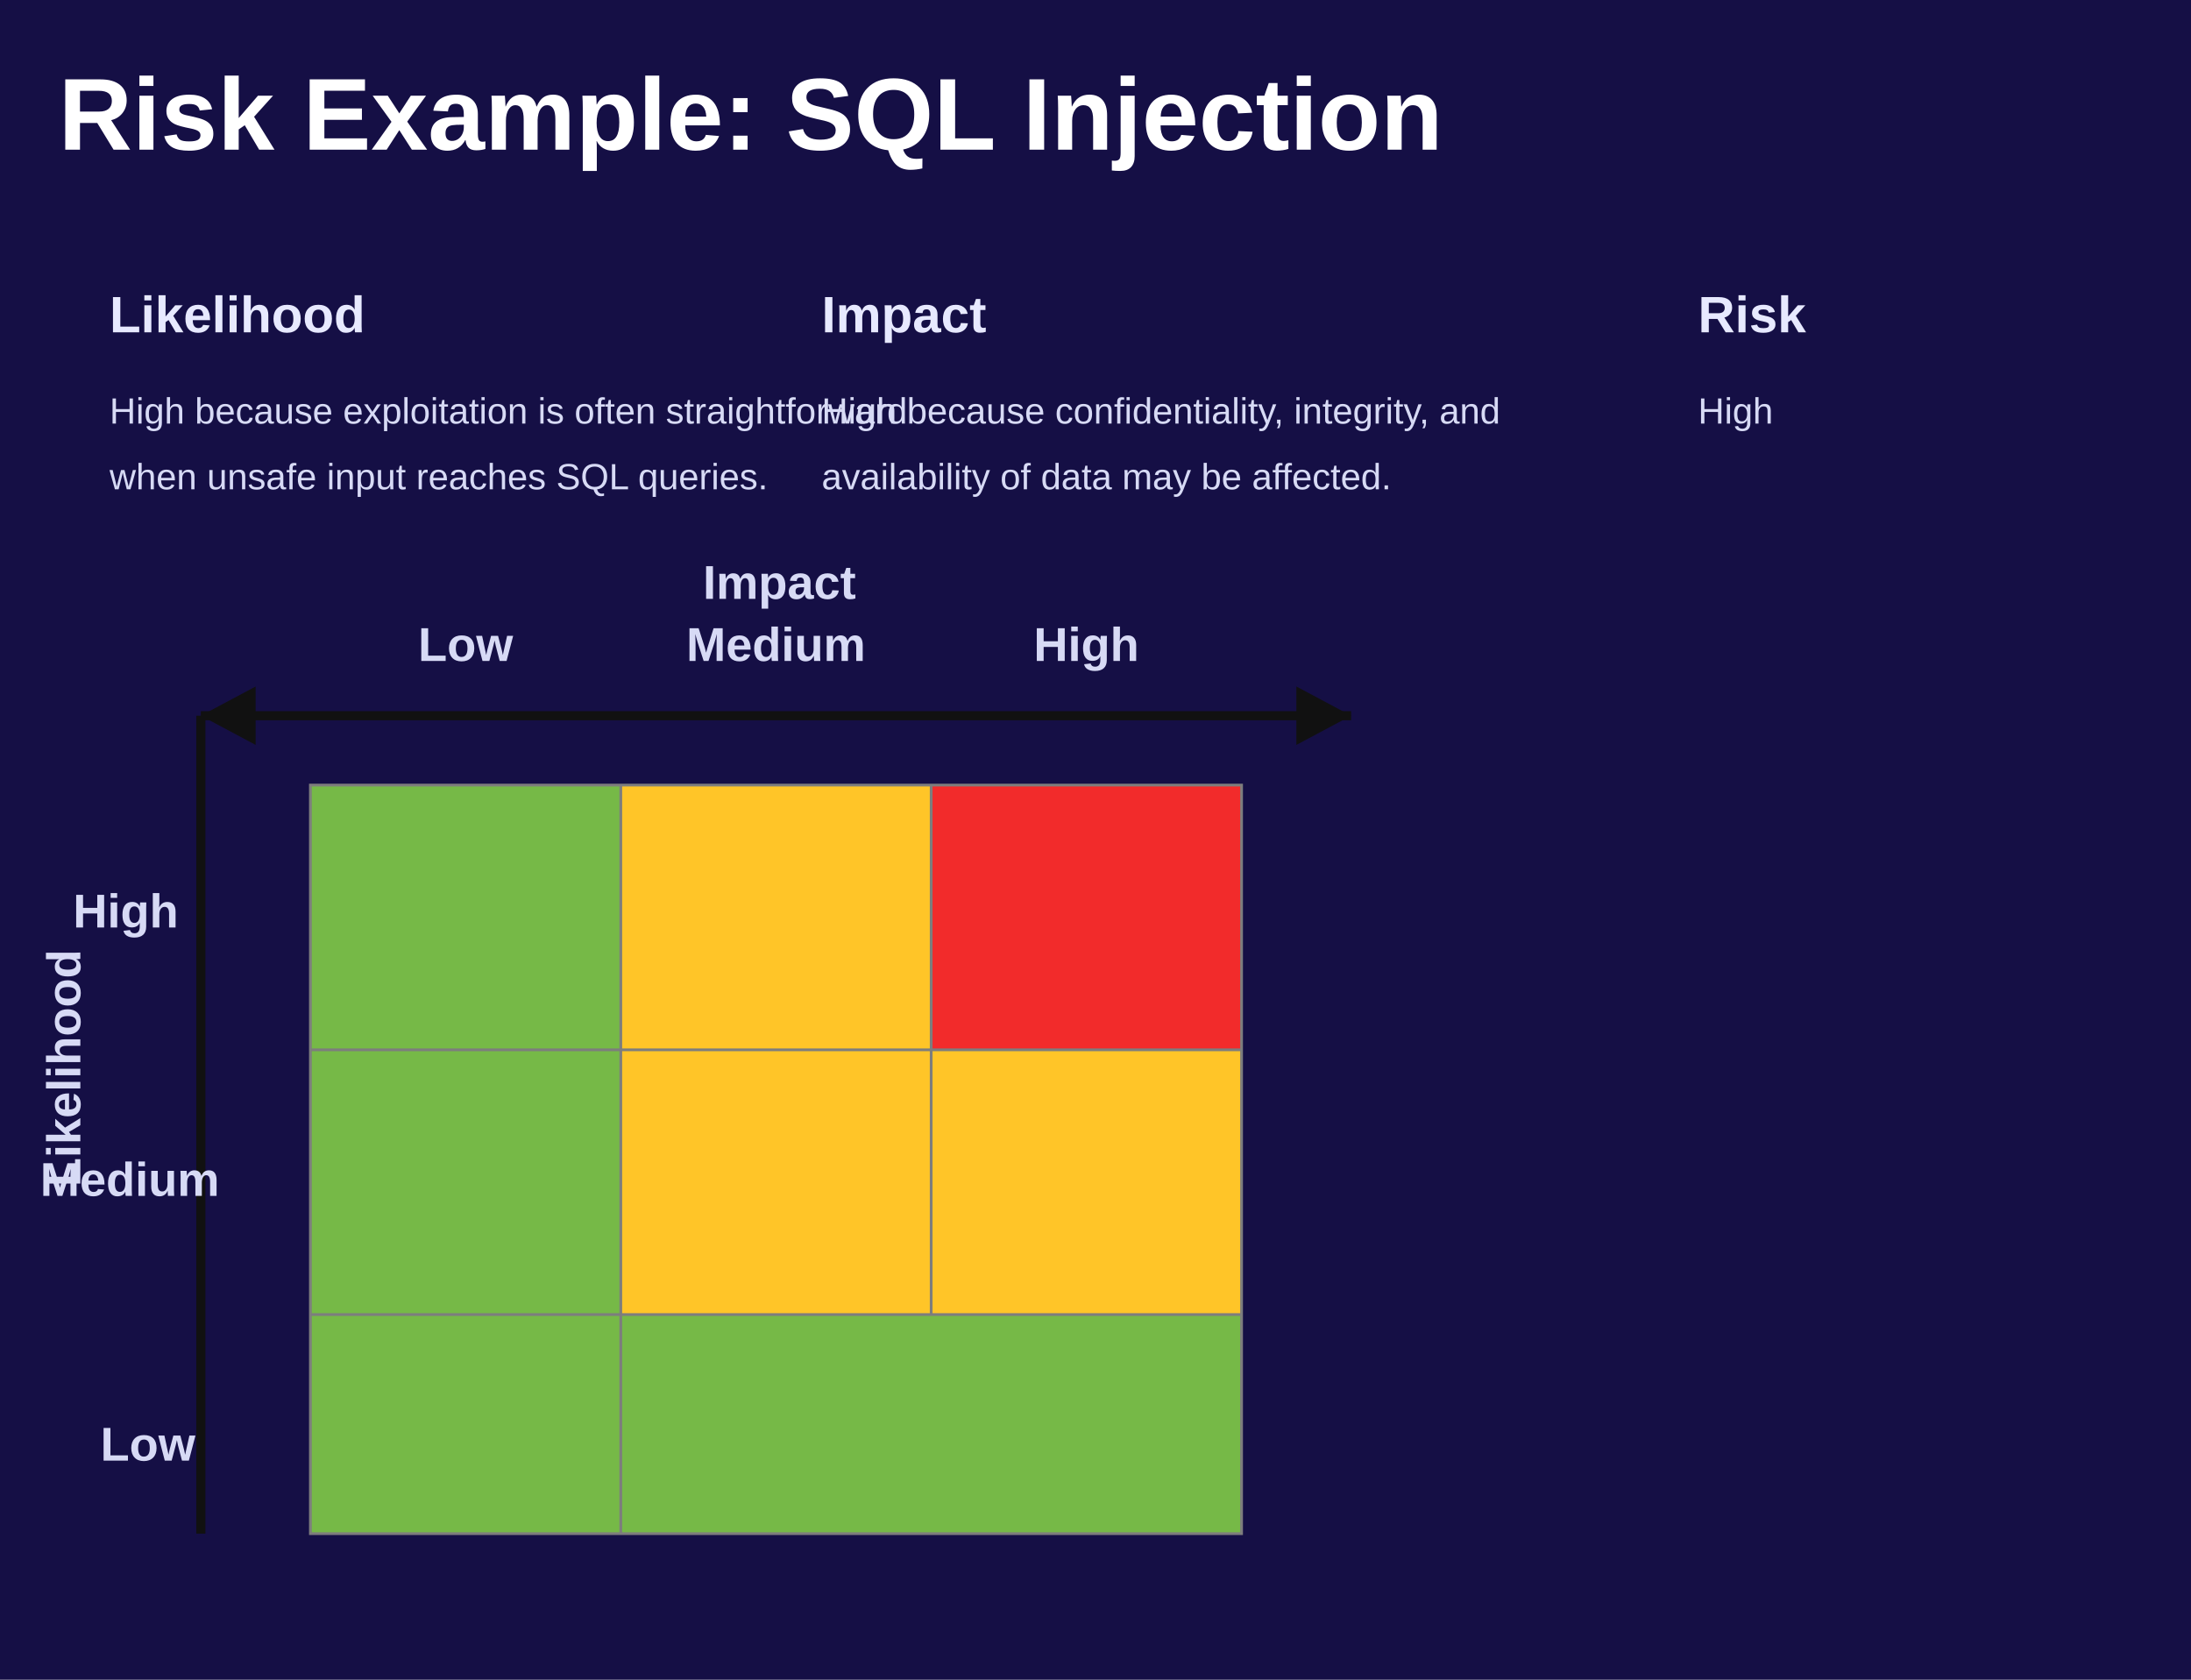
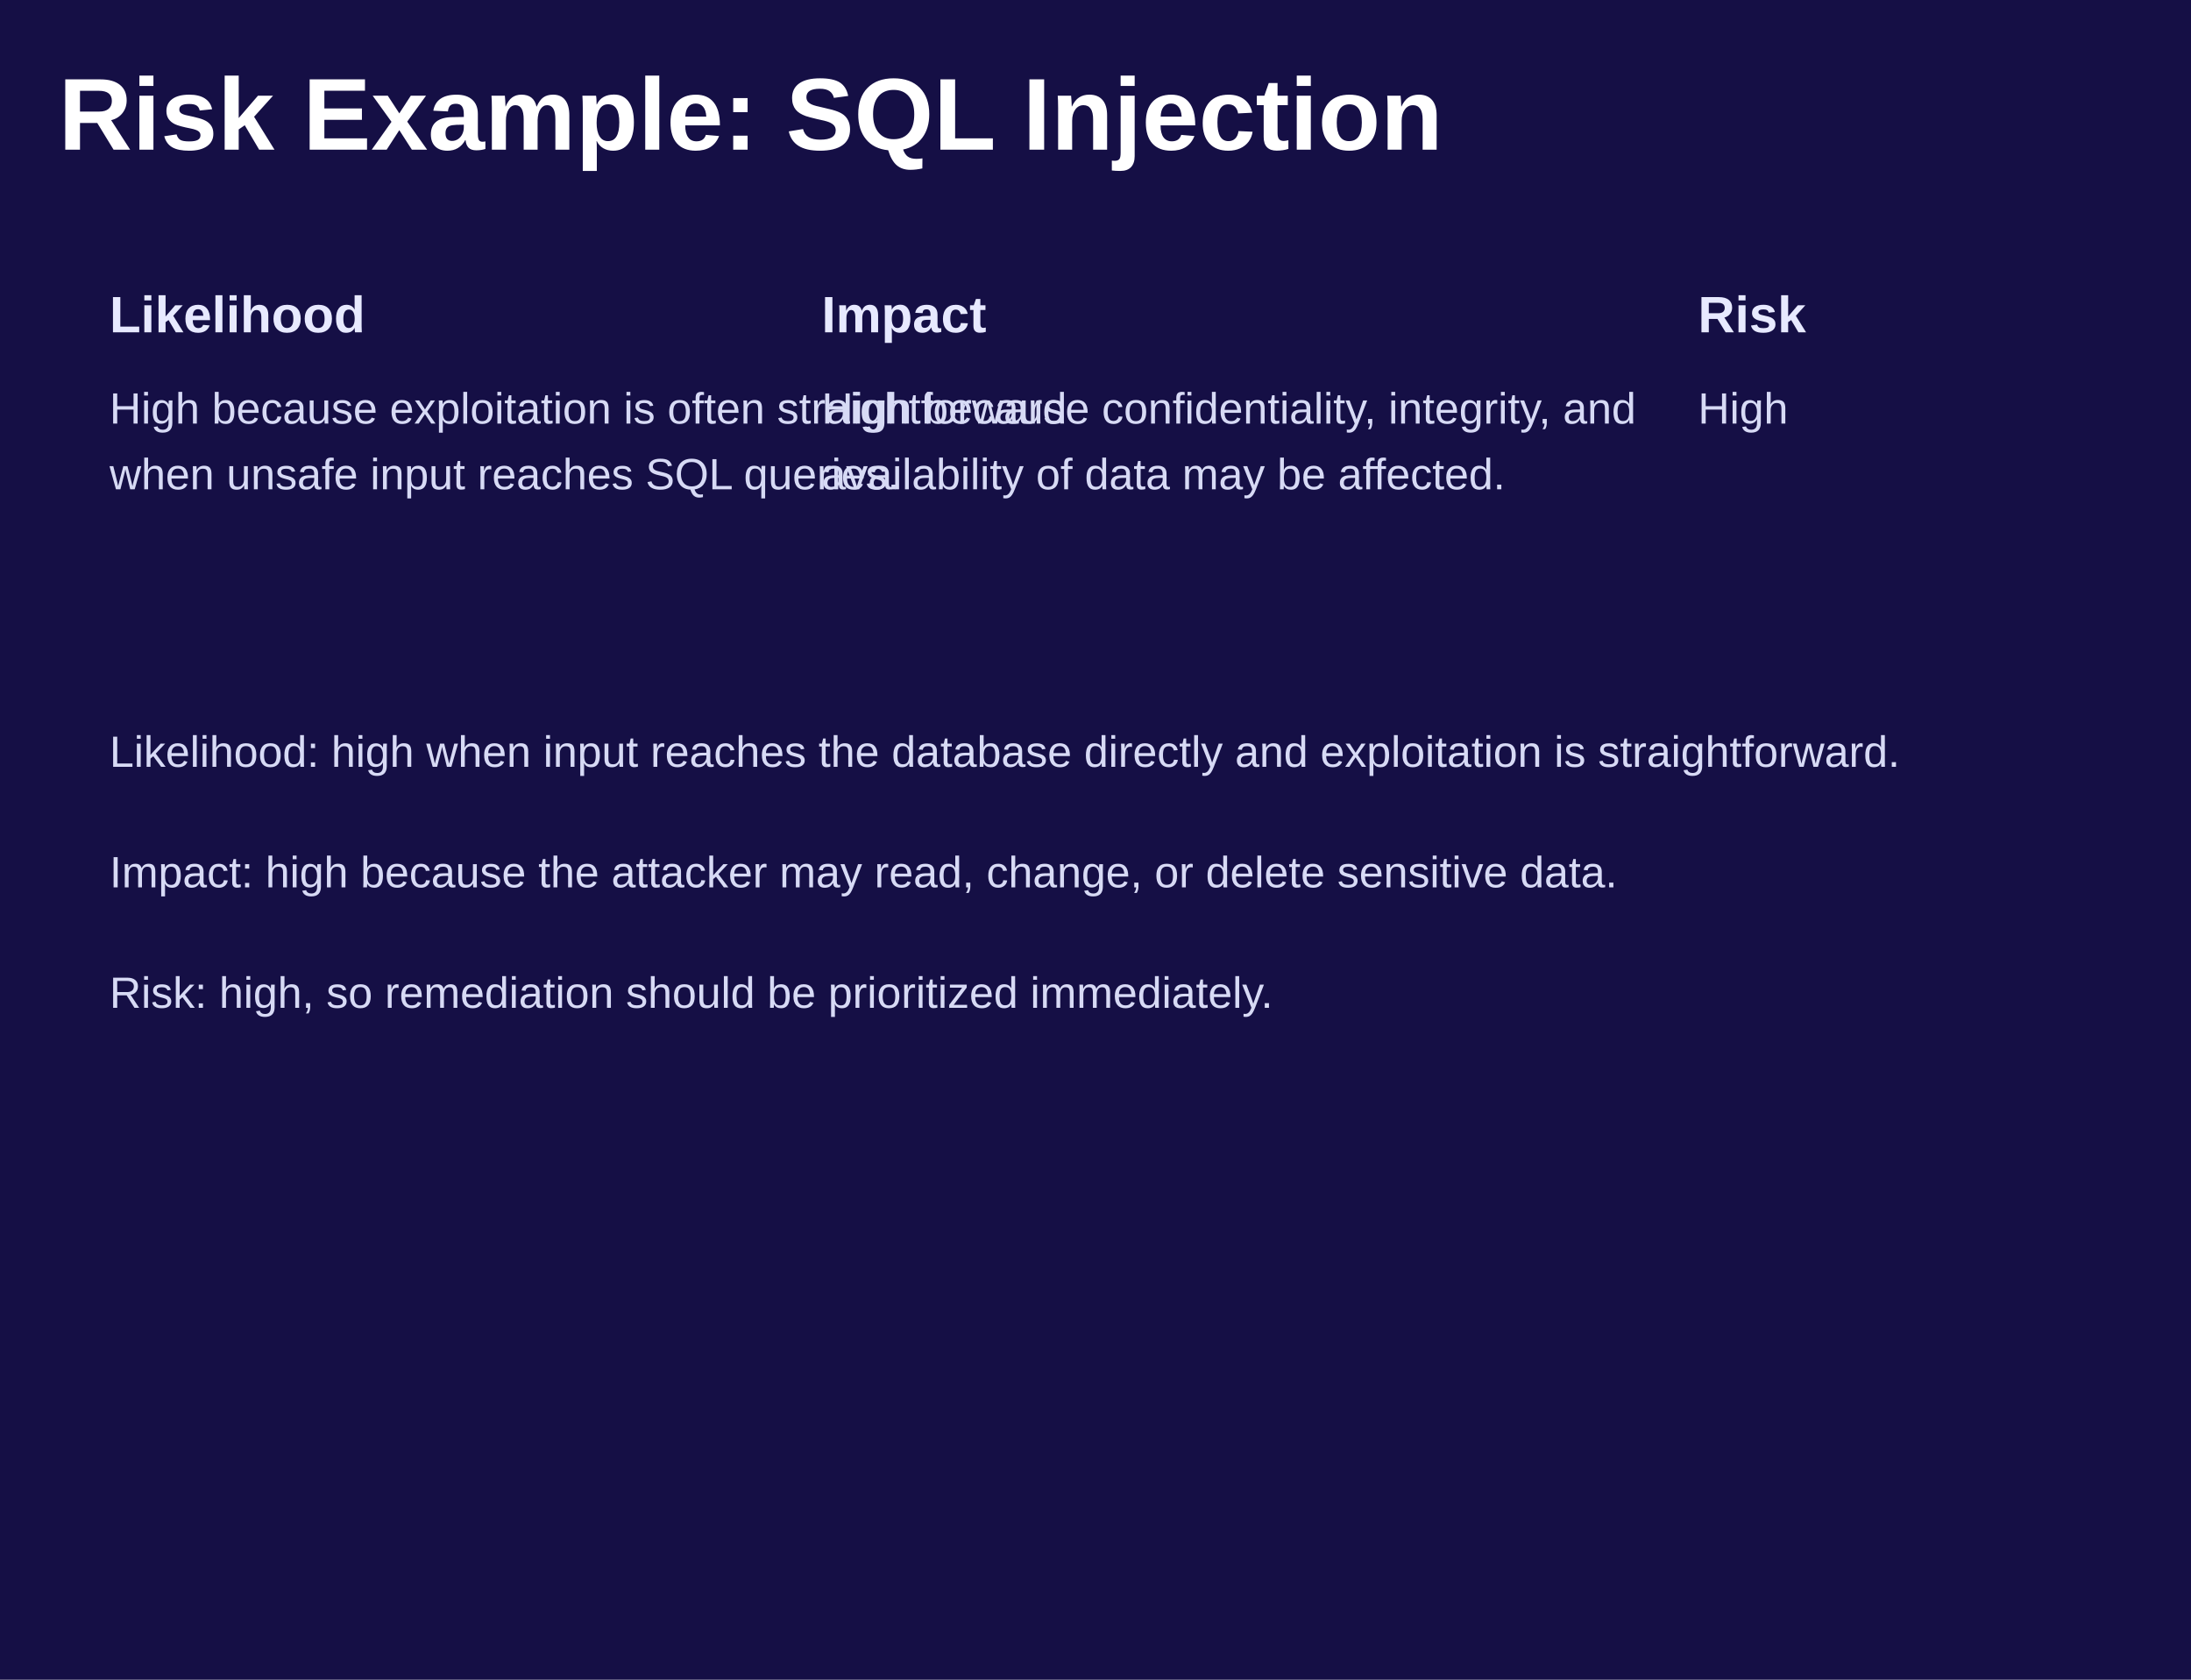
<svg xmlns="http://www.w3.org/2000/svg" width="1200" height="920" viewBox="0 0 1200 920" role="img" aria-labelledby="title desc">
  <defs>
    <style>
      .bg { fill: #150f45; }
      .title { fill: #ffffff; font: 700 56px 'Segoe UI', Arial, sans-serif; }
      .heading { fill: #e7e9ff; font: 700 28px 'Segoe UI', Arial, sans-serif; }
-       .body { fill: #d7daf5; font: 400 20px 'Segoe UI', Arial, sans-serif; }
-       .axis { stroke: #111111; stroke-width: 5; }
-       .grid { stroke: #7d7d7d; stroke-width: 1.5; fill: none; }
-       .label { fill: #1c1c1c; font: 700 24px 'Segoe UI', Arial, sans-serif; }
-       .matrix-label { fill: #d7daf5; font: 700 26px 'Segoe UI', Arial, sans-serif; }
-       .cell-low { fill: #76b947; }
-       .cell-mid { fill: #ffc528; }
-       .cell-high { fill: #f22b2b; }
+       .body { fill: #d7daf5; font: 400 24px 'Segoe UI', Arial, sans-serif; }
    </style>
  </defs>
  <rect width="1200" height="920" class="bg" />
  <text x="32" y="82" class="title">Risk Example: SQL Injection</text>
  <text x="60" y="182" class="heading">Likelihood</text>
  <text x="60" y="232" class="body">High because exploitation is often straightforward</text>
  <text x="60" y="268" class="body">when unsafe input reaches SQL queries.</text>
  <text x="450" y="182" class="heading">Impact</text>
  <text x="450" y="232" class="body">High because confidentiality, integrity, and</text>
  <text x="450" y="268" class="body">availability of data may be affected.</text>
  <text x="930" y="182" class="heading">Risk</text>
  <text x="930" y="232" class="body">High</text>
-   <rect x="170" y="430" width="170" height="145" class="cell-low" />
-   <rect x="340" y="430" width="170" height="145" class="cell-mid" />
-   <rect x="510" y="430" width="170" height="145" class="cell-high" />
-   <rect x="170" y="575" width="170" height="145" class="cell-low" />
-   <rect x="340" y="575" width="340" height="145" class="cell-mid" />
-   <rect x="170" y="720" width="510" height="120" class="cell-low" />
-   <rect x="170" y="430" width="510" height="410" class="grid" />
-   <line x1="340" y1="430" x2="340" y2="840" class="grid" />
-   <line x1="510" y1="430" x2="510" y2="720" class="grid" />
-   <line x1="170" y1="575" x2="680" y2="575" class="grid" />
-   <line x1="170" y1="720" x2="680" y2="720" class="grid" />
-   <line x1="110" y1="840" x2="110" y2="392" class="axis" />
-   <line x1="110" y1="392" x2="740" y2="392" class="axis" />
-   <polygon points="740,392 710,376 710,408" fill="#111111" />
-   <polygon points="110,392 94,422 126,422" fill="#111111" transform="rotate(-90 110 392)" />
-   <text x="255" y="362" text-anchor="middle" class="matrix-label">Low</text>
-   <text x="425" y="362" text-anchor="middle" class="matrix-label">Medium</text>
-   <text x="595" y="362" text-anchor="middle" class="matrix-label">High</text>
-   <text x="55" y="800" class="matrix-label">Low</text>
-   <text x="22" y="655" class="matrix-label">Medium</text>
-   <text x="40" y="508" class="matrix-label">High</text>
-   <text x="385" y="328" class="matrix-label">Impact</text>
-   <text x="44" y="650" transform="rotate(-90 44 650)" class="matrix-label">Likelihood</text>
+   <text x="60" y="420" class="body">Likelihood: high when input reaches the database directly and exploitation is straightforward.</text>
+   <text x="60" y="486" class="body">Impact: high because the attacker may read, change, or delete sensitive data.</text>
+   <text x="60" y="552" class="body">Risk: high, so remediation should be prioritized immediately.</text>
</svg>
